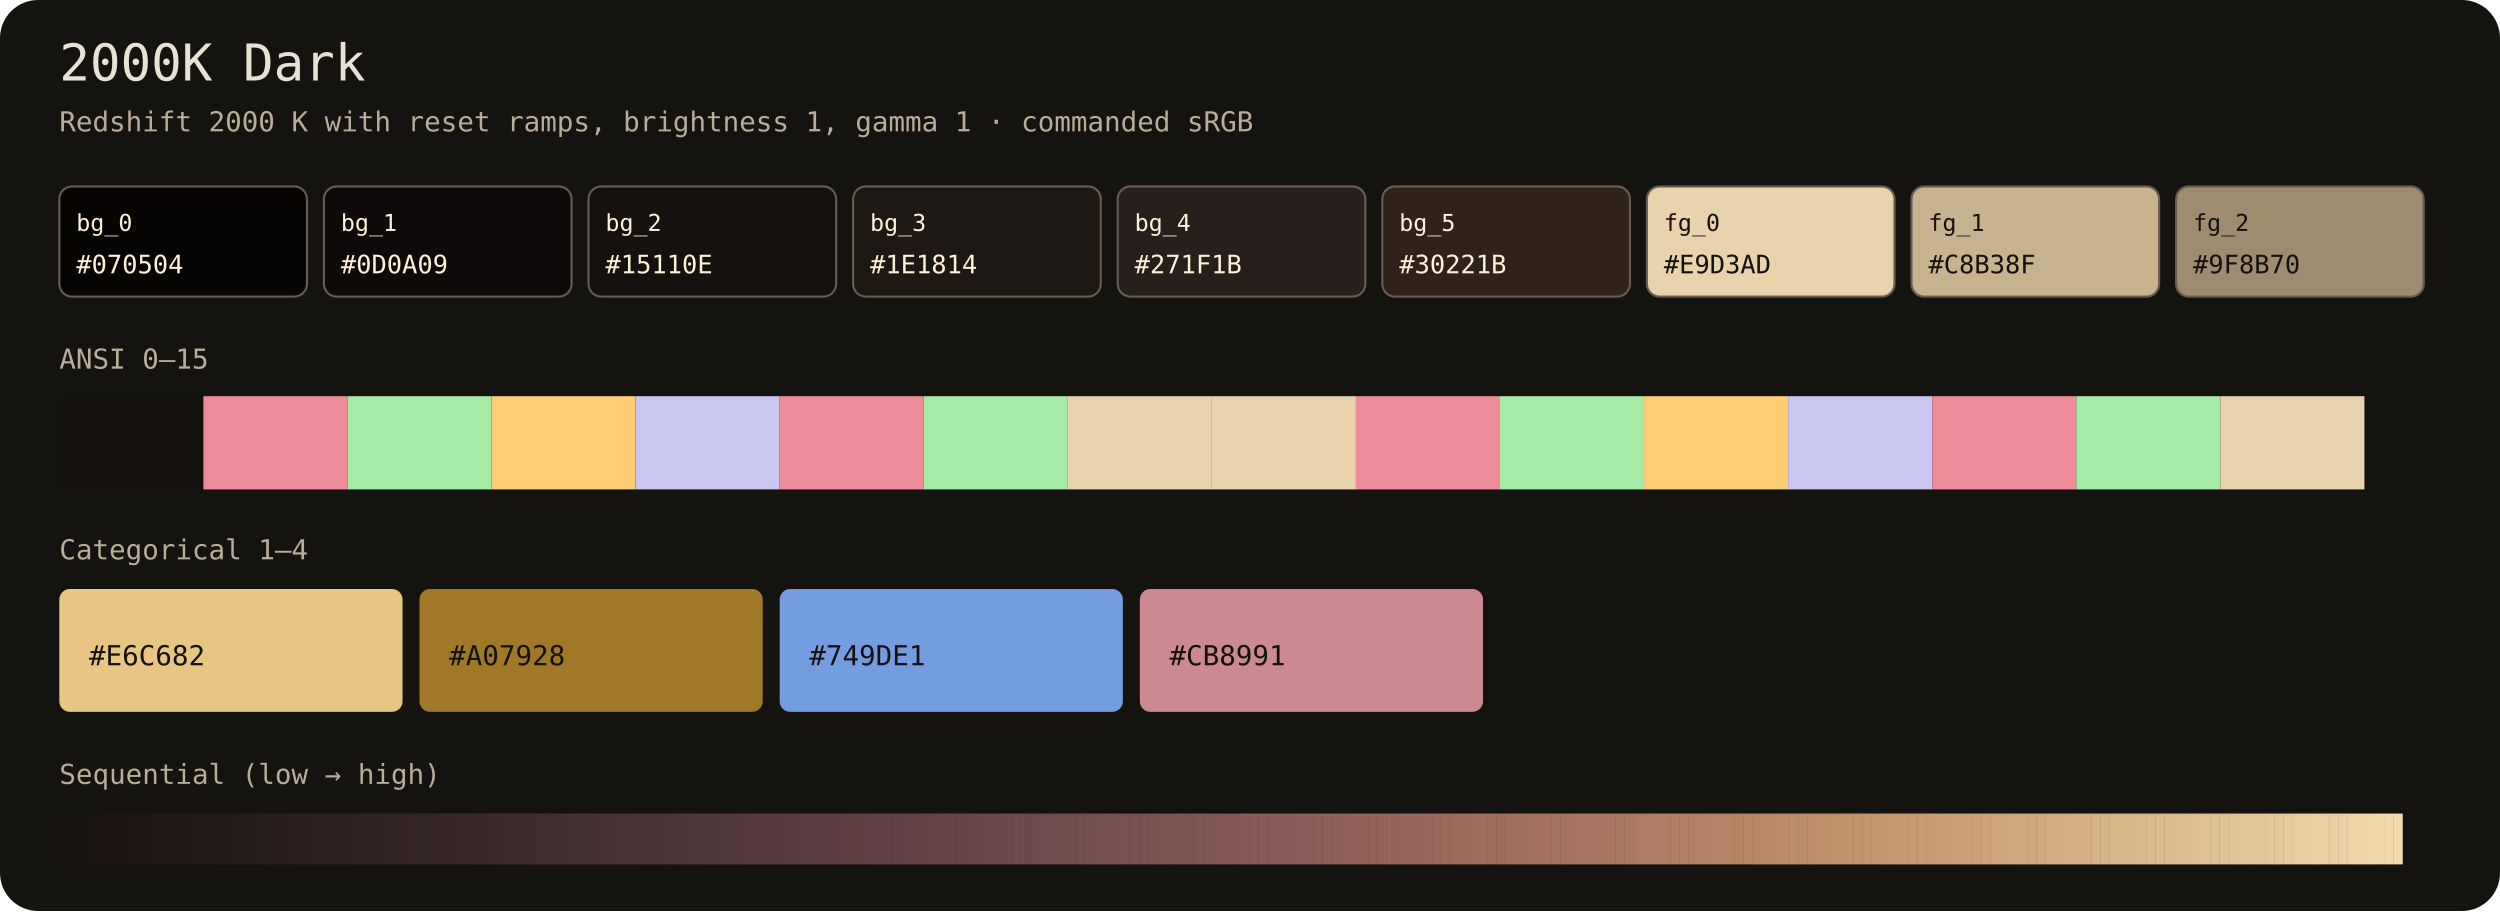
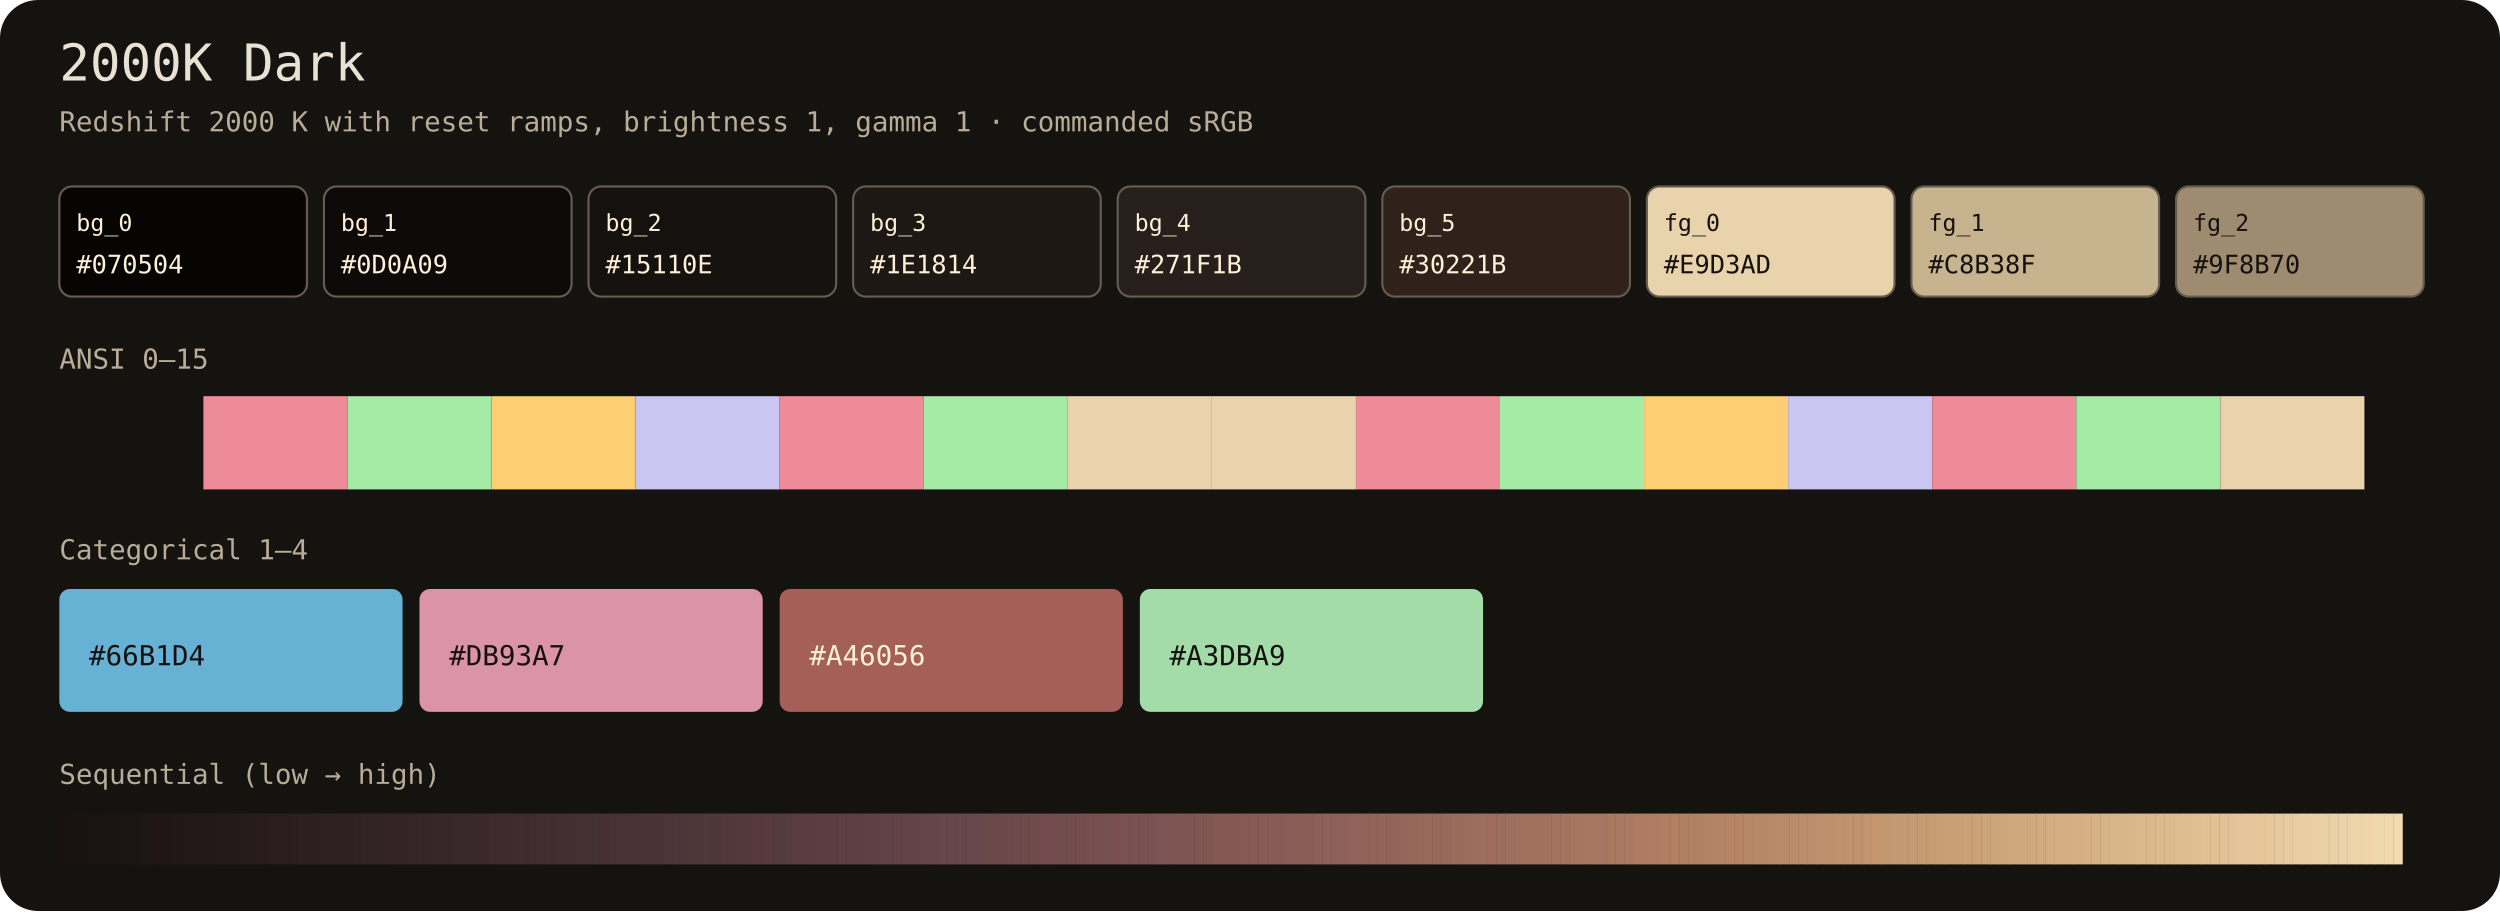
<svg xmlns="http://www.w3.org/2000/svg" width="1180" height="430" viewBox="0 0 1180 430">
  <rect width="100%" height="100%" rx="18" fill="#151310" />
  <text x="28" y="38" fill="#E9E1D4" font-size="24" font-family="ui-monospace, SFMono-Regular, Menlo, monospace">2000K Dark</text>
  <text x="28" y="62" fill="#B9AC98" font-size="13" font-family="ui-monospace, SFMono-Regular, Menlo, monospace">Redshift 2000 K with reset ramps, brightness 1, gamma 1 · commanded sRGB</text>
  <rect x="28.00" y="88" width="116.89" height="52" rx="6" fill="#070504" stroke="#665D50" />
  <text x="36" y="109" fill="#FFF0D8" font-size="11" font-family="ui-monospace, SFMono-Regular, Menlo, monospace">bg_0</text>
  <text x="36" y="129" fill="#FFF0D8" font-size="12" font-family="ui-monospace, SFMono-Regular, Menlo, monospace">#070504</text>
  <rect x="152.89" y="88" width="116.89" height="52" rx="6" fill="#0D0A09" stroke="#665D50" />
  <text x="160.889" y="109" fill="#FFF0D8" font-size="11" font-family="ui-monospace, SFMono-Regular, Menlo, monospace">bg_1</text>
  <text x="160.889" y="129" fill="#FFF0D8" font-size="12" font-family="ui-monospace, SFMono-Regular, Menlo, monospace">#0D0A09</text>
  <rect x="277.78" y="88" width="116.89" height="52" rx="6" fill="#15110E" stroke="#665D50" />
  <text x="285.778" y="109" fill="#FFF0D8" font-size="11" font-family="ui-monospace, SFMono-Regular, Menlo, monospace">bg_2</text>
  <text x="285.778" y="129" fill="#FFF0D8" font-size="12" font-family="ui-monospace, SFMono-Regular, Menlo, monospace">#15110E</text>
  <rect x="402.67" y="88" width="116.89" height="52" rx="6" fill="#1E1814" stroke="#665D50" />
  <text x="410.667" y="109" fill="#FFF0D8" font-size="11" font-family="ui-monospace, SFMono-Regular, Menlo, monospace">bg_3</text>
  <text x="410.667" y="129" fill="#FFF0D8" font-size="12" font-family="ui-monospace, SFMono-Regular, Menlo, monospace">#1E1814</text>
  <rect x="527.56" y="88" width="116.89" height="52" rx="6" fill="#271F1B" stroke="#665D50" />
  <text x="535.556" y="109" fill="#FFF0D8" font-size="11" font-family="ui-monospace, SFMono-Regular, Menlo, monospace">bg_4</text>
  <text x="535.556" y="129" fill="#FFF0D8" font-size="12" font-family="ui-monospace, SFMono-Regular, Menlo, monospace">#271F1B</text>
  <rect x="652.44" y="88" width="116.89" height="52" rx="6" fill="#30221B" stroke="#665D50" />
  <text x="660.444" y="109" fill="#FFF0D8" font-size="11" font-family="ui-monospace, SFMono-Regular, Menlo, monospace">bg_5</text>
  <text x="660.444" y="129" fill="#FFF0D8" font-size="12" font-family="ui-monospace, SFMono-Regular, Menlo, monospace">#30221B</text>
  <rect x="777.33" y="88" width="116.89" height="52" rx="6" fill="#E9D3AD" stroke="#665D50" />
  <text x="785.333" y="109" fill="#14110E" font-size="11" font-family="ui-monospace, SFMono-Regular, Menlo, monospace">fg_0</text>
  <text x="785.333" y="129" fill="#14110E" font-size="12" font-family="ui-monospace, SFMono-Regular, Menlo, monospace">#E9D3AD</text>
  <rect x="902.22" y="88" width="116.89" height="52" rx="6" fill="#C8B38F" stroke="#665D50" />
  <text x="910.222" y="109" fill="#14110E" font-size="11" font-family="ui-monospace, SFMono-Regular, Menlo, monospace">fg_1</text>
  <text x="910.222" y="129" fill="#14110E" font-size="12" font-family="ui-monospace, SFMono-Regular, Menlo, monospace">#C8B38F</text>
  <rect x="1027.11" y="88" width="116.89" height="52" rx="6" fill="#9F8B70" stroke="#665D50" />
  <text x="1035.111" y="109" fill="#14110E" font-size="11" font-family="ui-monospace, SFMono-Regular, Menlo, monospace">fg_2</text>
  <text x="1035.111" y="129" fill="#14110E" font-size="12" font-family="ui-monospace, SFMono-Regular, Menlo, monospace">#9F8B70</text>
  <text x="28" y="174" fill="#B9AC98" font-size="13" font-family="ui-monospace, SFMono-Regular, Menlo, monospace">ANSI 0–15</text>
  <rect x="28" y="187" width="68" height="44" fill="#15110E" />
  <rect x="96" y="187" width="68" height="44" fill="#EE8B98" />
  <rect x="164" y="187" width="68" height="44" fill="#A4EBA5" />
  <rect x="232" y="187" width="68" height="44" fill="#FECE75" />
  <rect x="300" y="187" width="68" height="44" fill="#C9C7F2" />
  <rect x="368" y="187" width="68" height="44" fill="#EE8B98" />
  <rect x="436" y="187" width="68" height="44" fill="#A4EBA5" />
  <rect x="504" y="187" width="68" height="44" fill="#E9D3AD" />
  <rect x="572" y="187" width="68" height="44" fill="#E9D3AD" />
  <rect x="640" y="187" width="68" height="44" fill="#EE8B98" />
  <rect x="708" y="187" width="68" height="44" fill="#A4EBA5" />
  <rect x="776" y="187" width="68" height="44" fill="#FECE75" />
  <rect x="844" y="187" width="68" height="44" fill="#C9C7F2" />
  <rect x="912" y="187" width="68" height="44" fill="#EE8B98" />
  <rect x="980" y="187" width="68" height="44" fill="#A4EBA5" />
  <rect x="1048" y="187" width="68" height="44" fill="#E9D3AD" />
  <text x="28" y="264" fill="#B9AC98" font-size="13" font-family="ui-monospace, SFMono-Regular, Menlo, monospace">Categorical 1–4</text>
-   <rect x="28" y="278" width="162" height="58" rx="5" fill="#E6C682" />
-   <text x="42" y="314" fill="#14110E" font-size="13" font-family="ui-monospace, SFMono-Regular, Menlo, monospace">#E6C682</text>
-   <rect x="198" y="278" width="162" height="58" rx="5" fill="#A07928" />
-   <text x="212" y="314" fill="#14110E" font-size="13" font-family="ui-monospace, SFMono-Regular, Menlo, monospace">#A07928</text>
-   <rect x="368" y="278" width="162" height="58" rx="5" fill="#749DE1" />
-   <text x="382" y="314" fill="#14110E" font-size="13" font-family="ui-monospace, SFMono-Regular, Menlo, monospace">#749DE1</text>
-   <rect x="538" y="278" width="162" height="58" rx="5" fill="#CB8991" />
-   <text x="552" y="314" fill="#14110E" font-size="13" font-family="ui-monospace, SFMono-Regular, Menlo, monospace">#CB8991</text>
+   <rect x="28" y="278" width="162" height="58" rx="5" fill="#66B1D4" />
+   <text x="42" y="314" fill="#14110E" font-size="13" font-family="ui-monospace, SFMono-Regular, Menlo, monospace">#66B1D4</text>
+   <rect x="198" y="278" width="162" height="58" rx="5" fill="#DB93A7" />
+   <text x="212" y="314" fill="#14110E" font-size="13" font-family="ui-monospace, SFMono-Regular, Menlo, monospace">#DB93A7</text>
+   <rect x="368" y="278" width="162" height="58" rx="5" fill="#A46056" />
+   <text x="382" y="314" fill="#FFF0D8" font-size="13" font-family="ui-monospace, SFMono-Regular, Menlo, monospace">#A46056</text>
+   <rect x="538" y="278" width="162" height="58" rx="5" fill="#A3DBA9" />
+   <text x="552" y="314" fill="#14110E" font-size="13" font-family="ui-monospace, SFMono-Regular, Menlo, monospace">#A3DBA9</text>
  <text x="28" y="370" fill="#B9AC98" font-size="13" font-family="ui-monospace, SFMono-Regular, Menlo, monospace">Sequential (low → high)</text>
  <rect x="28.00" y="384" width="4.5" height="24" fill="#17110F" />
  <rect x="32.32" y="384" width="4.5" height="24" fill="#181210" />
  <rect x="36.64" y="384" width="4.5" height="24" fill="#181210" />
  <rect x="40.96" y="384" width="4.5" height="24" fill="#191311" />
  <rect x="45.28" y="384" width="4.5" height="24" fill="#1A1311" />
  <rect x="49.60" y="384" width="4.5" height="24" fill="#1B1412" />
  <rect x="53.92" y="384" width="4.5" height="24" fill="#1B1413" />
  <rect x="58.24" y="384" width="4.5" height="24" fill="#1C1513" />
  <rect x="62.56" y="384" width="4.5" height="24" fill="#1D1514" />
  <rect x="66.88" y="384" width="4.5" height="24" fill="#1E1614" />
  <rect x="71.20" y="384" width="4.5" height="24" fill="#1F1615" />
  <rect x="75.52" y="384" width="4.5" height="24" fill="#1F1716" />
  <rect x="79.84" y="384" width="4.5" height="24" fill="#201716" />
  <rect x="84.16" y="384" width="4.5" height="24" fill="#211817" />
  <rect x="88.48" y="384" width="4.5" height="24" fill="#221817" />
  <rect x="92.80" y="384" width="4.5" height="24" fill="#221918" />
  <rect x="97.12" y="384" width="4.5" height="24" fill="#231919" />
  <rect x="101.44" y="384" width="4.5" height="24" fill="#241A19" />
  <rect x="105.76" y="384" width="4.5" height="24" fill="#251A1A" />
  <rect x="110.08" y="384" width="4.5" height="24" fill="#251B1A" />
  <rect x="114.40" y="384" width="4.5" height="24" fill="#261B1B" />
  <rect x="118.72" y="384" width="4.5" height="24" fill="#271C1C" />
  <rect x="123.04" y="384" width="4.5" height="24" fill="#281C1C" />
  <rect x="127.36" y="384" width="4.5" height="24" fill="#291D1D" />
  <rect x="131.68" y="384" width="4.5" height="24" fill="#291D1D" />
  <rect x="136.00" y="384" width="4.5" height="24" fill="#2A1E1E" />
  <rect x="140.32" y="384" width="4.5" height="24" fill="#2B1F1F" />
  <rect x="144.64" y="384" width="4.5" height="24" fill="#2C1F1F" />
  <rect x="148.96" y="384" width="4.5" height="24" fill="#2D2020" />
  <rect x="153.28" y="384" width="4.5" height="24" fill="#2D2021" />
  <rect x="157.60" y="384" width="4.5" height="24" fill="#2E2121" />
  <rect x="161.92" y="384" width="4.5" height="24" fill="#2F2122" />
  <rect x="166.24" y="384" width="4.5" height="24" fill="#302222" />
  <rect x="170.56" y="384" width="4.5" height="24" fill="#312223" />
  <rect x="174.88" y="384" width="4.5" height="24" fill="#312324" />
  <rect x="179.20" y="384" width="4.5" height="24" fill="#322324" />
  <rect x="183.52" y="384" width="4.5" height="24" fill="#332425" />
  <rect x="187.84" y="384" width="4.5" height="24" fill="#342426" />
  <rect x="192.16" y="384" width="4.5" height="24" fill="#352526" />
  <rect x="196.48" y="384" width="4.5" height="24" fill="#352627" />
  <rect x="200.80" y="384" width="4.5" height="24" fill="#362628" />
  <rect x="205.12" y="384" width="4.5" height="24" fill="#372728" />
  <rect x="209.44" y="384" width="4.5" height="24" fill="#382729" />
  <rect x="213.76" y="384" width="4.5" height="24" fill="#392829" />
  <rect x="218.08" y="384" width="4.5" height="24" fill="#39282A" />
  <rect x="222.40" y="384" width="4.5" height="24" fill="#3A292B" />
  <rect x="226.72" y="384" width="4.5" height="24" fill="#3B292B" />
  <rect x="231.04" y="384" width="4.5" height="24" fill="#3C2A2C" />
  <rect x="235.36" y="384" width="4.5" height="24" fill="#3D2A2D" />
  <rect x="239.68" y="384" width="4.5" height="24" fill="#3E2B2D" />
  <rect x="244.00" y="384" width="4.5" height="24" fill="#3E2C2E" />
  <rect x="248.32" y="384" width="4.5" height="24" fill="#3F2C2E" />
  <rect x="252.64" y="384" width="4.5" height="24" fill="#402D2F" />
  <rect x="256.96" y="384" width="4.5" height="24" fill="#412D30" />
  <rect x="261.28" y="384" width="4.5" height="24" fill="#422E30" />
  <rect x="265.60" y="384" width="4.5" height="24" fill="#432E31" />
  <rect x="269.92" y="384" width="4.5" height="24" fill="#442F31" />
  <rect x="274.24" y="384" width="4.5" height="24" fill="#442F32" />
  <rect x="278.56" y="384" width="4.5" height="24" fill="#453033" />
  <rect x="282.88" y="384" width="4.5" height="24" fill="#463033" />
  <rect x="287.20" y="384" width="4.5" height="24" fill="#473134" />
  <rect x="291.52" y="384" width="4.5" height="24" fill="#483234" />
  <rect x="295.84" y="384" width="4.5" height="24" fill="#493235" />
  <rect x="300.16" y="384" width="4.5" height="24" fill="#493336" />
  <rect x="304.48" y="384" width="4.5" height="24" fill="#4A3336" />
  <rect x="308.80" y="384" width="4.5" height="24" fill="#4B3437" />
  <rect x="313.12" y="384" width="4.5" height="24" fill="#4C3437" />
  <rect x="317.44" y="384" width="4.5" height="24" fill="#4D3538" />
  <rect x="321.76" y="384" width="4.5" height="24" fill="#4E3539" />
  <rect x="326.08" y="384" width="4.5" height="24" fill="#4F3639" />
  <rect x="330.40" y="384" width="4.5" height="24" fill="#4F373A" />
  <rect x="334.72" y="384" width="4.5" height="24" fill="#50373A" />
  <rect x="339.04" y="384" width="4.5" height="24" fill="#51383B" />
  <rect x="343.36" y="384" width="4.5" height="24" fill="#52383B" />
  <rect x="347.68" y="384" width="4.5" height="24" fill="#53393C" />
  <rect x="352.00" y="384" width="4.5" height="24" fill="#54393D" />
  <rect x="356.32" y="384" width="4.5" height="24" fill="#553A3D" />
  <rect x="360.64" y="384" width="4.5" height="24" fill="#563A3E" />
  <rect x="364.96" y="384" width="4.5" height="24" fill="#563B3E" />
  <rect x="369.28" y="384" width="4.5" height="24" fill="#573C3F" />
  <rect x="373.60" y="384" width="4.5" height="24" fill="#583C3F" />
  <rect x="377.92" y="384" width="4.5" height="24" fill="#593D40" />
  <rect x="382.24" y="384" width="4.5" height="24" fill="#5A3D40" />
  <rect x="386.56" y="384" width="4.5" height="24" fill="#5B3E41" />
  <rect x="390.88" y="384" width="4.5" height="24" fill="#5C3E41" />
  <rect x="395.20" y="384" width="4.5" height="24" fill="#5D3F42" />
  <rect x="399.52" y="384" width="4.5" height="24" fill="#5E3F43" />
  <rect x="403.84" y="384" width="4.5" height="24" fill="#5E4043" />
  <rect x="408.16" y="384" width="4.5" height="24" fill="#5F4044" />
  <rect x="412.48" y="384" width="4.5" height="24" fill="#604144" />
  <rect x="416.80" y="384" width="4.5" height="24" fill="#614245" />
  <rect x="421.12" y="384" width="4.5" height="24" fill="#624245" />
  <rect x="425.44" y="384" width="4.5" height="24" fill="#634346" />
  <rect x="429.76" y="384" width="4.5" height="24" fill="#644346" />
  <rect x="434.08" y="384" width="4.5" height="24" fill="#654447" />
  <rect x="438.40" y="384" width="4.5" height="24" fill="#664447" />
  <rect x="442.72" y="384" width="4.5" height="24" fill="#674548" />
  <rect x="447.04" y="384" width="4.5" height="24" fill="#684548" />
  <rect x="451.36" y="384" width="4.5" height="24" fill="#684649" />
  <rect x="455.68" y="384" width="4.5" height="24" fill="#694749" />
  <rect x="460.00" y="384" width="4.5" height="24" fill="#6A474A" />
  <rect x="464.32" y="384" width="4.5" height="24" fill="#6B484A" />
  <rect x="468.64" y="384" width="4.5" height="24" fill="#6C484A" />
  <rect x="472.96" y="384" width="4.5" height="24" fill="#6D494B" />
  <rect x="477.28" y="384" width="4.5" height="24" fill="#6E4A4B" />
  <rect x="481.60" y="384" width="4.5" height="24" fill="#6F4A4C" />
  <rect x="485.92" y="384" width="4.5" height="24" fill="#704B4C" />
  <rect x="490.24" y="384" width="4.5" height="24" fill="#714B4D" />
  <rect x="494.56" y="384" width="4.5" height="24" fill="#714C4D" />
  <rect x="498.88" y="384" width="4.5" height="24" fill="#724D4E" />
  <rect x="503.20" y="384" width="4.5" height="24" fill="#734D4E" />
  <rect x="507.52" y="384" width="4.5" height="24" fill="#744E4E" />
  <rect x="511.84" y="384" width="4.5" height="24" fill="#754E4F" />
  <rect x="516.16" y="384" width="4.5" height="24" fill="#764F4F" />
  <rect x="520.48" y="384" width="4.5" height="24" fill="#775050" />
  <rect x="524.80" y="384" width="4.5" height="24" fill="#785050" />
  <rect x="529.12" y="384" width="4.5" height="24" fill="#795150" />
  <rect x="533.44" y="384" width="4.5" height="24" fill="#7A5251" />
  <rect x="537.76" y="384" width="4.5" height="24" fill="#7B5251" />
  <rect x="542.08" y="384" width="4.5" height="24" fill="#7C5352" />
  <rect x="546.40" y="384" width="4.5" height="24" fill="#7C5452" />
  <rect x="550.72" y="384" width="4.5" height="24" fill="#7D5452" />
  <rect x="555.04" y="384" width="4.5" height="24" fill="#7E5553" />
  <rect x="559.36" y="384" width="4.5" height="24" fill="#7F5553" />
  <rect x="563.68" y="384" width="4.5" height="24" fill="#805653" />
  <rect x="568.00" y="384" width="4.5" height="24" fill="#815754" />
  <rect x="572.32" y="384" width="4.5" height="24" fill="#825754" />
  <rect x="576.64" y="384" width="4.5" height="24" fill="#835855" />
  <rect x="580.96" y="384" width="4.5" height="24" fill="#845955" />
  <rect x="585.28" y="384" width="4.5" height="24" fill="#855A55" />
  <rect x="589.60" y="384" width="4.5" height="24" fill="#865A55" />
  <rect x="593.92" y="384" width="4.5" height="24" fill="#875B56" />
  <rect x="598.24" y="384" width="4.5" height="24" fill="#875C56" />
  <rect x="602.56" y="384" width="4.5" height="24" fill="#885C56" />
  <rect x="606.88" y="384" width="4.5" height="24" fill="#895D57" />
  <rect x="611.20" y="384" width="4.5" height="24" fill="#8A5E57" />
  <rect x="615.52" y="384" width="4.5" height="24" fill="#8B5E57" />
  <rect x="619.84" y="384" width="4.5" height="24" fill="#8C5F58" />
  <rect x="624.16" y="384" width="4.5" height="24" fill="#8D6058" />
  <rect x="628.48" y="384" width="4.5" height="24" fill="#8E6158" />
  <rect x="632.80" y="384" width="4.5" height="24" fill="#8F6158" />
  <rect x="637.12" y="384" width="4.5" height="24" fill="#906259" />
  <rect x="641.44" y="384" width="4.5" height="24" fill="#916359" />
  <rect x="645.76" y="384" width="4.5" height="24" fill="#926359" />
  <rect x="650.08" y="384" width="4.5" height="24" fill="#936459" />
  <rect x="654.40" y="384" width="4.5" height="24" fill="#93655A" />
  <rect x="658.72" y="384" width="4.5" height="24" fill="#94665A" />
  <rect x="663.04" y="384" width="4.5" height="24" fill="#95665A" />
  <rect x="667.36" y="384" width="4.5" height="24" fill="#96675B" />
  <rect x="671.68" y="384" width="4.5" height="24" fill="#97685B" />
  <rect x="676.00" y="384" width="4.5" height="24" fill="#98695B" />
  <rect x="680.32" y="384" width="4.5" height="24" fill="#99695B" />
  <rect x="684.64" y="384" width="4.5" height="24" fill="#9A6A5C" />
  <rect x="688.96" y="384" width="4.5" height="24" fill="#9B6B5C" />
  <rect x="693.28" y="384" width="4.5" height="24" fill="#9C6C5C" />
  <rect x="697.60" y="384" width="4.5" height="24" fill="#9D6D5D" />
  <rect x="701.92" y="384" width="4.5" height="24" fill="#9E6D5D" />
  <rect x="706.24" y="384" width="4.5" height="24" fill="#9E6E5D" />
  <rect x="710.56" y="384" width="4.5" height="24" fill="#9F6F5D" />
  <rect x="714.88" y="384" width="4.5" height="24" fill="#A0705E" />
  <rect x="719.20" y="384" width="4.5" height="24" fill="#A1715E" />
  <rect x="723.52" y="384" width="4.5" height="24" fill="#A2715E" />
  <rect x="727.84" y="384" width="4.5" height="24" fill="#A3725F" />
  <rect x="732.16" y="384" width="4.5" height="24" fill="#A4735F" />
  <rect x="736.48" y="384" width="4.5" height="24" fill="#A5745F" />
  <rect x="740.80" y="384" width="4.5" height="24" fill="#A67560" />
  <rect x="745.12" y="384" width="4.5" height="24" fill="#A77660" />
  <rect x="749.44" y="384" width="4.5" height="24" fill="#A87760" />
  <rect x="753.76" y="384" width="4.5" height="24" fill="#A87761" />
  <rect x="758.08" y="384" width="4.5" height="24" fill="#A97861" />
  <rect x="762.40" y="384" width="4.5" height="24" fill="#AA7961" />
  <rect x="766.72" y="384" width="4.5" height="24" fill="#AB7A62" />
  <rect x="771.04" y="384" width="4.5" height="24" fill="#AC7B62" />
  <rect x="775.36" y="384" width="4.5" height="24" fill="#AD7C63" />
  <rect x="779.68" y="384" width="4.5" height="24" fill="#AE7D63" />
  <rect x="784.00" y="384" width="4.5" height="24" fill="#AF7E63" />
  <rect x="788.32" y="384" width="4.5" height="24" fill="#B07F64" />
  <rect x="792.64" y="384" width="4.5" height="24" fill="#B18064" />
  <rect x="796.96" y="384" width="4.5" height="24" fill="#B18165" />
  <rect x="801.28" y="384" width="4.5" height="24" fill="#B28265" />
  <rect x="805.60" y="384" width="4.5" height="24" fill="#B38365" />
  <rect x="809.92" y="384" width="4.5" height="24" fill="#B48466" />
  <rect x="814.24" y="384" width="4.5" height="24" fill="#B58566" />
  <rect x="818.56" y="384" width="4.5" height="24" fill="#B68667" />
  <rect x="822.88" y="384" width="4.5" height="24" fill="#B78767" />
  <rect x="827.20" y="384" width="4.5" height="24" fill="#B78868" />
  <rect x="831.52" y="384" width="4.5" height="24" fill="#B88968" />
  <rect x="835.84" y="384" width="4.5" height="24" fill="#B98A69" />
  <rect x="840.16" y="384" width="4.5" height="24" fill="#BA8B69" />
  <rect x="844.48" y="384" width="4.5" height="24" fill="#BB8C6A" />
  <rect x="848.80" y="384" width="4.5" height="24" fill="#BC8D6B" />
  <rect x="853.12" y="384" width="4.5" height="24" fill="#BD8E6B" />
  <rect x="857.44" y="384" width="4.5" height="24" fill="#BD8F6C" />
  <rect x="861.76" y="384" width="4.5" height="24" fill="#BE916D" />
  <rect x="866.08" y="384" width="4.5" height="24" fill="#BF926D" />
  <rect x="870.40" y="384" width="4.5" height="24" fill="#C0936E" />
  <rect x="874.72" y="384" width="4.5" height="24" fill="#C1946F" />
  <rect x="879.04" y="384" width="4.5" height="24" fill="#C2956F" />
  <rect x="883.36" y="384" width="4.5" height="24" fill="#C39670" />
  <rect x="887.68" y="384" width="4.5" height="24" fill="#C39771" />
  <rect x="892.00" y="384" width="4.5" height="24" fill="#C49872" />
  <rect x="896.32" y="384" width="4.5" height="24" fill="#C59973" />
  <rect x="900.64" y="384" width="4.5" height="24" fill="#C69A73" />
  <rect x="904.96" y="384" width="4.5" height="24" fill="#C79C74" />
  <rect x="909.28" y="384" width="4.5" height="24" fill="#C89D75" />
  <rect x="913.60" y="384" width="4.5" height="24" fill="#C89E76" />
  <rect x="917.92" y="384" width="4.5" height="24" fill="#C99F77" />
  <rect x="922.24" y="384" width="4.5" height="24" fill="#CAA078" />
  <rect x="926.56" y="384" width="4.5" height="24" fill="#CBA179" />
  <rect x="930.88" y="384" width="4.5" height="24" fill="#CCA27A" />
  <rect x="935.20" y="384" width="4.5" height="24" fill="#CDA47B" />
  <rect x="939.52" y="384" width="4.5" height="24" fill="#CDA57C" />
  <rect x="943.84" y="384" width="4.5" height="24" fill="#CEA67D" />
  <rect x="948.16" y="384" width="4.5" height="24" fill="#CFA77E" />
  <rect x="952.48" y="384" width="4.5" height="24" fill="#D0A87F" />
  <rect x="956.80" y="384" width="4.5" height="24" fill="#D1A980" />
  <rect x="961.12" y="384" width="4.5" height="24" fill="#D2AA81" />
  <rect x="965.44" y="384" width="4.5" height="24" fill="#D2AC82" />
  <rect x="969.76" y="384" width="4.5" height="24" fill="#D3AD83" />
  <rect x="974.08" y="384" width="4.5" height="24" fill="#D4AE84" />
  <rect x="978.40" y="384" width="4.5" height="24" fill="#D5AF85" />
  <rect x="982.72" y="384" width="4.5" height="24" fill="#D6B086" />
  <rect x="987.04" y="384" width="4.5" height="24" fill="#D7B187" />
  <rect x="991.36" y="384" width="4.5" height="24" fill="#D7B388" />
  <rect x="995.68" y="384" width="4.5" height="24" fill="#D8B489" />
  <rect x="1000.00" y="384" width="4.5" height="24" fill="#D9B58A" />
  <rect x="1004.32" y="384" width="4.5" height="24" fill="#DAB68C" />
  <rect x="1008.64" y="384" width="4.5" height="24" fill="#DBB78D" />
  <rect x="1012.96" y="384" width="4.5" height="24" fill="#DCB88E" />
  <rect x="1017.28" y="384" width="4.5" height="24" fill="#DCBA8F" />
  <rect x="1021.60" y="384" width="4.5" height="24" fill="#DDBB90" />
  <rect x="1025.92" y="384" width="4.5" height="24" fill="#DEBC91" />
  <rect x="1030.24" y="384" width="4.5" height="24" fill="#DFBD93" />
  <rect x="1034.56" y="384" width="4.5" height="24" fill="#E0BE94" />
  <rect x="1038.88" y="384" width="4.5" height="24" fill="#E1C095" />
  <rect x="1043.20" y="384" width="4.5" height="24" fill="#E1C196" />
  <rect x="1047.52" y="384" width="4.5" height="24" fill="#E2C297" />
  <rect x="1051.84" y="384" width="4.5" height="24" fill="#E3C399" />
  <rect x="1056.16" y="384" width="4.5" height="24" fill="#E4C49A" />
  <rect x="1060.48" y="384" width="4.5" height="24" fill="#E5C69B" />
  <rect x="1064.80" y="384" width="4.5" height="24" fill="#E6C79C" />
  <rect x="1069.12" y="384" width="4.5" height="24" fill="#E6C89D" />
  <rect x="1073.44" y="384" width="4.5" height="24" fill="#E7C99E" />
  <rect x="1077.76" y="384" width="4.5" height="24" fill="#E8CAA0" />
  <rect x="1082.08" y="384" width="4.5" height="24" fill="#E9CCA1" />
  <rect x="1086.40" y="384" width="4.5" height="24" fill="#EACDA2" />
  <rect x="1090.72" y="384" width="4.5" height="24" fill="#EBCEA3" />
  <rect x="1095.04" y="384" width="4.5" height="24" fill="#EBCFA4" />
  <rect x="1099.36" y="384" width="4.5" height="24" fill="#ECD0A6" />
  <rect x="1103.68" y="384" width="4.5" height="24" fill="#EDD2A7" />
  <rect x="1108.00" y="384" width="4.5" height="24" fill="#EED3A8" />
  <rect x="1112.32" y="384" width="4.5" height="24" fill="#EFD4A9" />
  <rect x="1116.64" y="384" width="4.5" height="24" fill="#F0D5AA" />
  <rect x="1120.96" y="384" width="4.5" height="24" fill="#F0D7AC" />
  <rect x="1125.28" y="384" width="4.5" height="24" fill="#F1D8AD" />
  <rect x="1129.60" y="384" width="4.5" height="24" fill="#F2D9AE" />
</svg>
